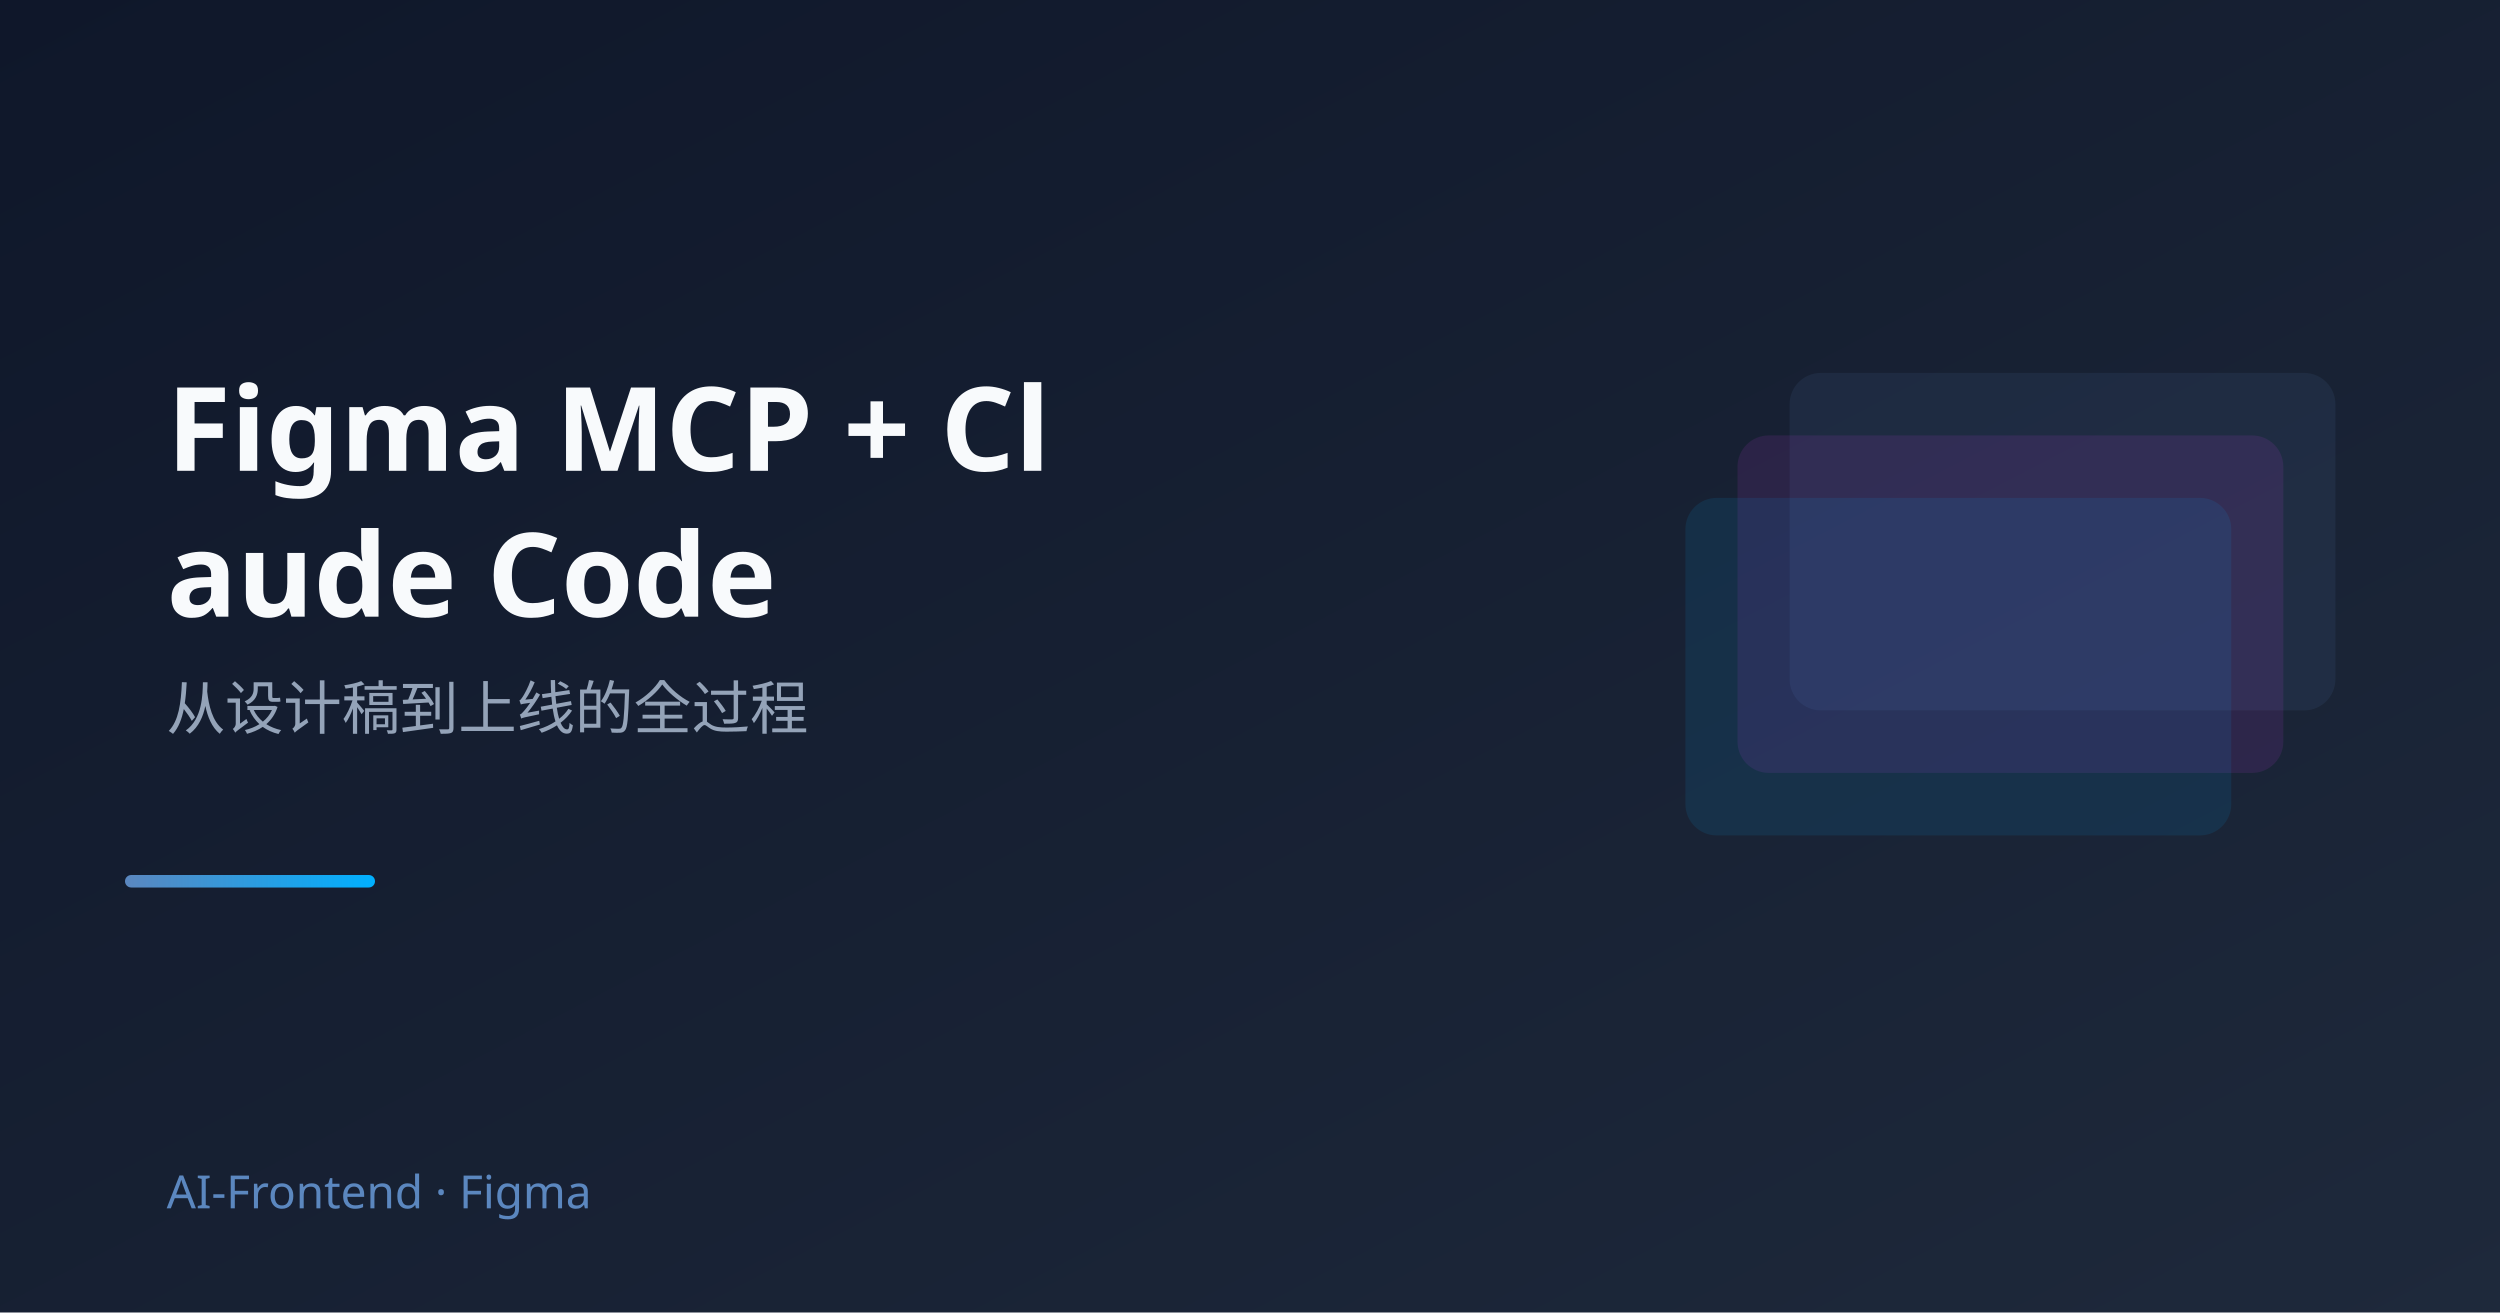
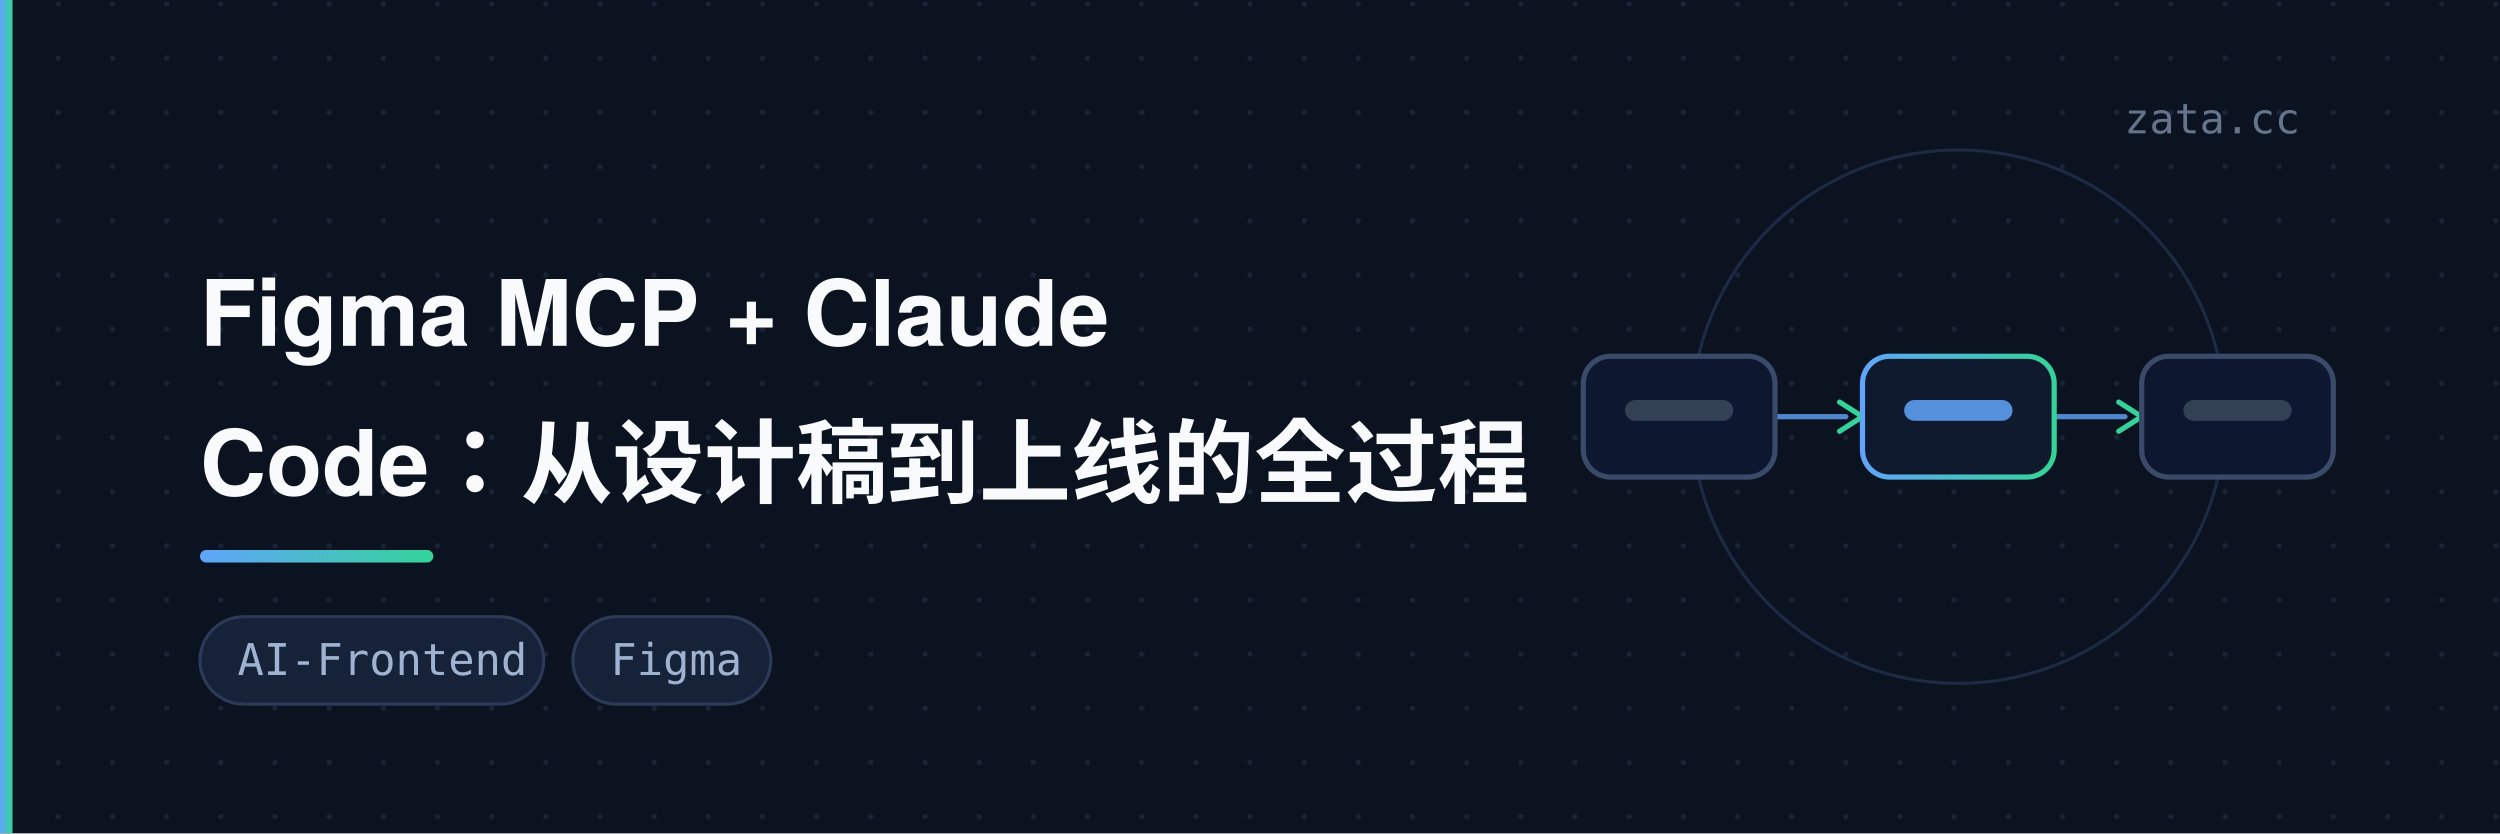
- <svg xmlns="http://www.w3.org/2000/svg" width="1200" height="630" viewBox="0 0 1200 630">
+ <svg xmlns="http://www.w3.org/2000/svg" width="1200" height="400" viewBox="0 0 1200 400" role="img" aria-label="Figma MCP + Claude Code：从设计稿到上线的全过程">
  <defs>
-     <linearGradient id="bg" x1="0%" y1="0%" x2="100%" y2="100%">
-       <stop offset="0%" stop-color="#0f172a" />
-       <stop offset="100%" stop-color="#1e293b" />
+     <linearGradient id="accent" x1="0%" y1="0%" x2="100%" y2="0%">
+       <stop offset="0%" stop-color="#60A5FA" />
+       <stop offset="100%" stop-color="#34D399" />
    </linearGradient>
-     <linearGradient id="accent" x1="0%" y1="0%" x2="100%" y2="0%">
-       <stop offset="0%" stop-color="#5b87bf" />
-       <stop offset="100%" stop-color="#00b0ff" />
-     </linearGradient>
+     <pattern id="dots" width="26" height="26" patternUnits="userSpaceOnUse">
+       <circle cx="2" cy="2" r="1.3" fill="#26324a" />
+     </pattern>
  </defs>
-   <rect width="1200" height="630" fill="url(#bg)" />
-   <rect x="860" y="180" width="260" height="160" rx="14" fill="#5b87bf" opacity="0.10" stroke="#5b87bf" stroke-width="2" />
-   <rect x="835" y="210" width="260" height="160" rx="14" fill="#e040fb" opacity="0.10" stroke="#e040fb" stroke-width="2" />
-   <rect x="810" y="240" width="260" height="160" rx="14" fill="#00b0ff" opacity="0.10" stroke="#00b0ff" stroke-width="2" />
-   <rect x="60" y="420" width="120" height="6" rx="3" fill="url(#accent)" />
-   <text x="80" y="160" font-family="PingFang SC, Microsoft YaHei, Hiragino Sans GB, sans-serif" font-size="56" fill="#f8fafc">
-     <tspan x="80" dy="66" font-weight="700">Figma MCP + Cl</tspan>
-     <tspan x="80" dy="70" font-weight="700">aude Code</tspan>
-   </text>
-   <text x="80" y="310" font-family="PingFang SC, Microsoft YaHei, Hiragino Sans GB, sans-serif" font-size="28" fill="#94a3b8">
-     <tspan x="80" dy="40" font-weight="400">从设计稿到上线的全过程</tspan>
-   </text>
-   <text x="80" y="580" font-family="PingFang SC, Microsoft YaHei, Hiragino Sans GB, sans-serif" font-size="22" fill="#5b87bf">
-     AI-Frontend · Figma
-   </text>
+   <rect width="1200" height="400" fill="#0B1220" />
+   <rect width="1200" height="400" fill="url(#dots)" opacity="0.55" />
+   <rect x="0" y="0" width="6" height="400" fill="url(#accent)" />
+   <text x="1104" y="64" text-anchor="end" font-family="ui-monospace,'SF Mono',Menlo,monospace" font-size="20" fill="#64748B">zata.cc</text>
+   <circle cx="940" cy="200" r="128" fill="none" stroke="#1c2a44" stroke-width="1.5" />
+   <line x1="852" y1="200" x2="886" y2="200" stroke="#60A5FA" stroke-width="2.5" stroke-linecap="round" opacity="0.8" />
+   <path d="M894 200 l-11 -7 M894 200 l-11 7" stroke="#34D399" stroke-width="2.5" fill="none" stroke-linecap="round" />
+   <line x1="986" y1="200" x2="1020" y2="200" stroke="#60A5FA" stroke-width="2.5" stroke-linecap="round" opacity="0.8" />
+   <path d="M1028 200 l-11 -7 M1028 200 l-11 7" stroke="#34D399" stroke-width="2.5" fill="none" stroke-linecap="round" />
+   <rect x="760" y="171" width="92" height="58" rx="13" fill="#0e1730" stroke="#3b4a68" stroke-width="2.5" />
+   <rect x="780" y="192" width="52" height="10" rx="5" fill="#334155" opacity="1" />
+   <rect x="894" y="171" width="92" height="58" rx="13" fill="#101a2e" stroke="url(#accent)" stroke-width="2.5" />
+   <rect x="914" y="192" width="52" height="10" rx="5" fill="#60A5FA" opacity="0.85" />
+   <rect x="1028" y="171" width="92" height="58" rx="13" fill="#0e1730" stroke="#3b4a68" stroke-width="2.5" />
+   <rect x="1048" y="192" width="52" height="10" rx="5" fill="#334155" opacity="1" />
+   <text x="96" y="166" font-family="'PingFang SC','Noto Sans SC','Helvetica Neue',sans-serif" font-size="44" font-weight="700" fill="#F8FAFC">Figma MCP + Claude</text>
+   <text x="96" y="238" font-family="'PingFang SC','Noto Sans SC','Helvetica Neue',sans-serif" font-size="44" font-weight="700" fill="#F8FAFC">Code：从设计稿到上线的全过程</text>
+   <rect x="96" y="264" width="112" height="6" rx="3" fill="url(#accent)" />
+   <rect x="96" y="296" width="165" height="42" rx="21" fill="#152238" stroke="#2c3a58" stroke-width="1.5" />
+   <text x="114" y="324" font-family="ui-monospace,'SF Mono',Menlo,monospace" font-size="21" fill="#9FB3D1">AI-Frontend</text>
+   <rect x="275" y="296" width="95" height="42" rx="21" fill="#152238" stroke="#2c3a58" stroke-width="1.5" />
+   <text x="293" y="324" font-family="ui-monospace,'SF Mono',Menlo,monospace" font-size="21" fill="#9FB3D1">Figma</text>
</svg>
